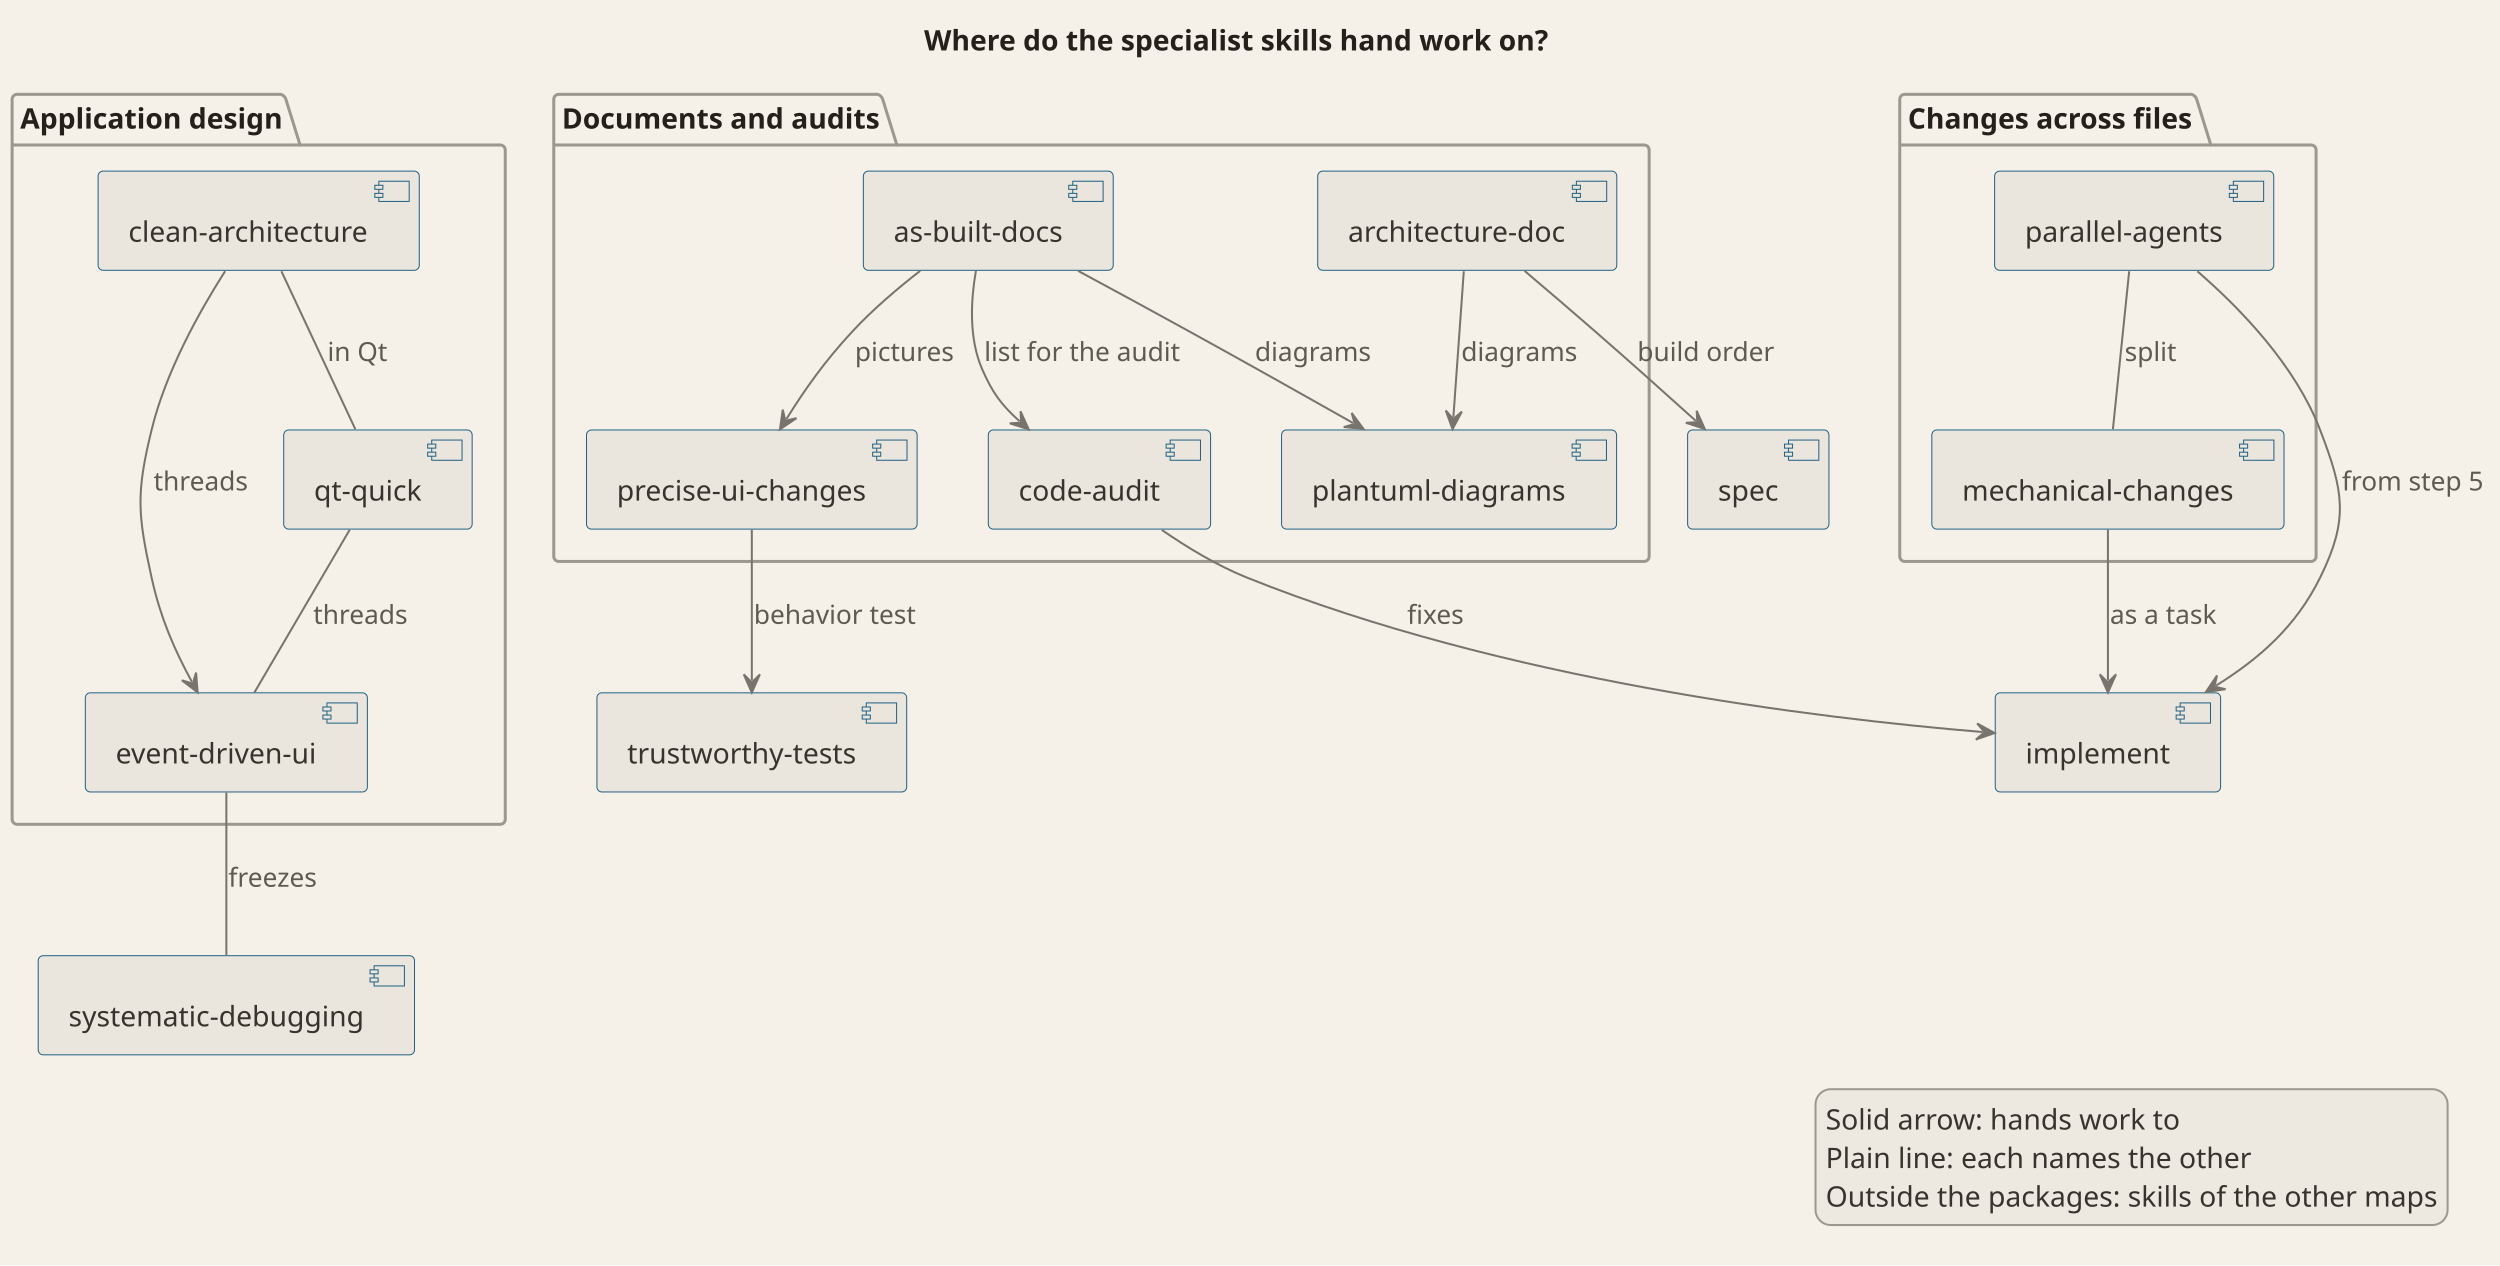
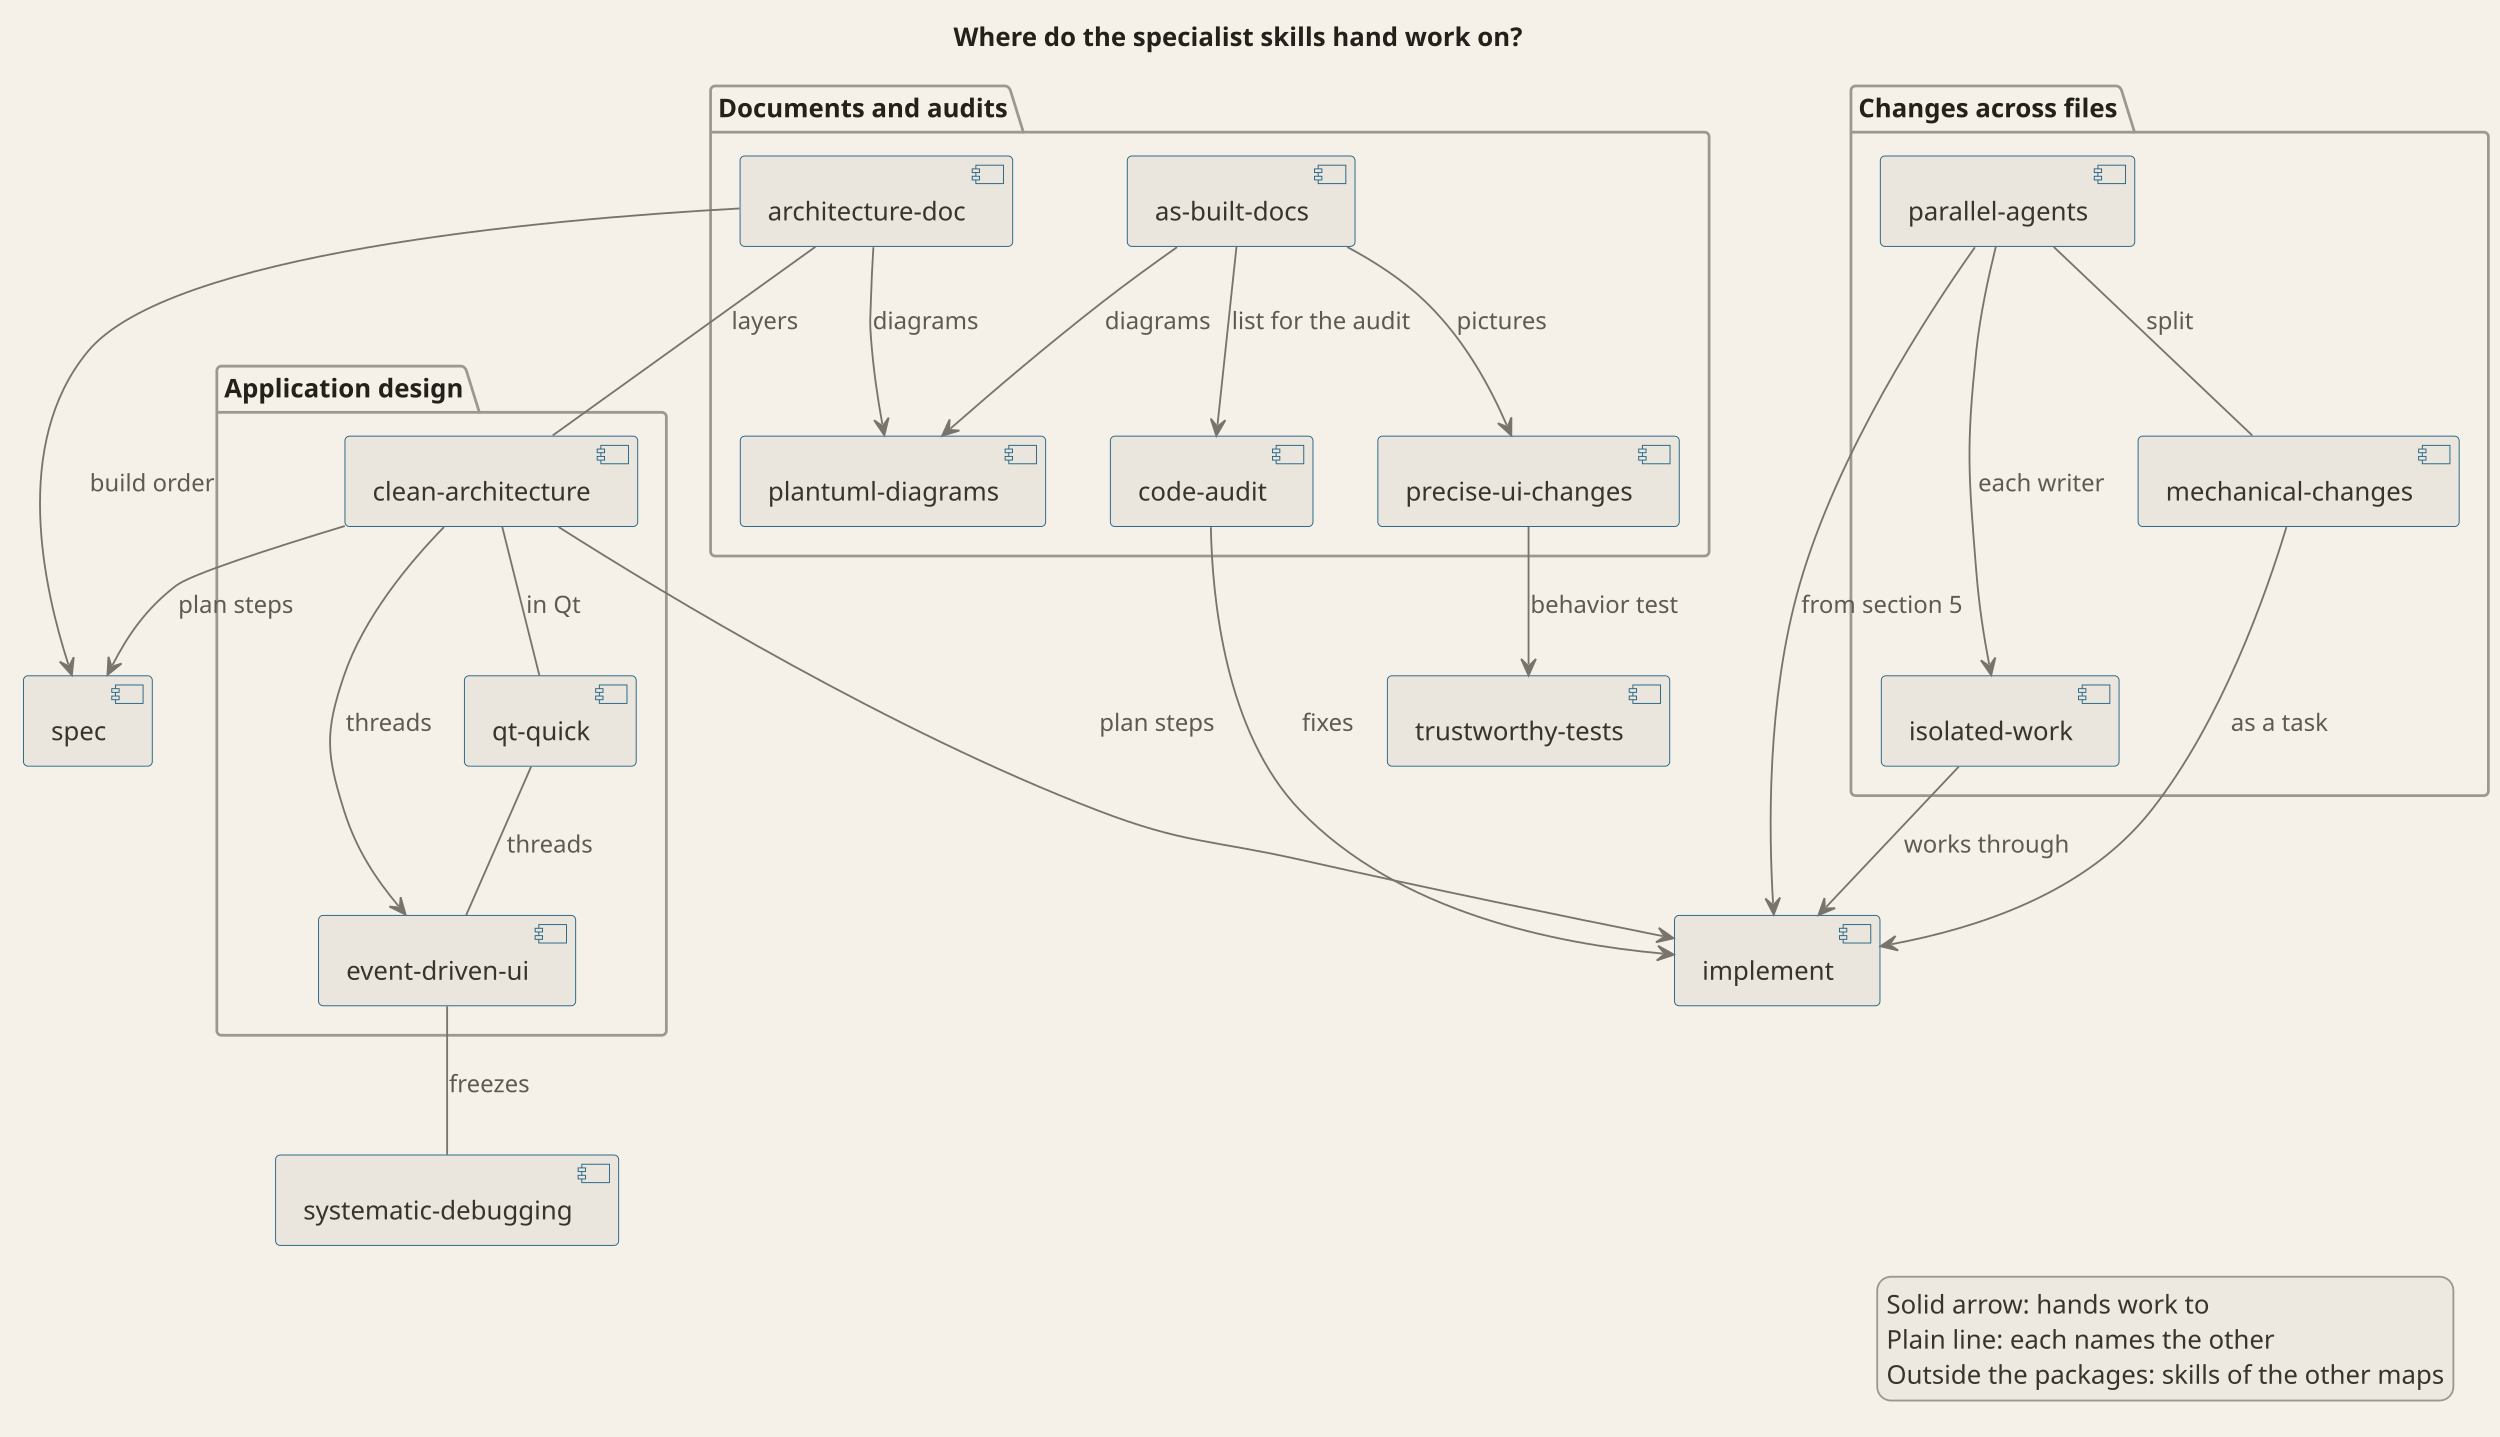
- <svg xmlns="http://www.w3.org/2000/svg" contentStyleType="text/css" data-diagram-type="DESCRIPTION" height="626px" preserveAspectRatio="none" style="width:1237px;height:626px;background:#F5F1E8;" version="1.1" viewBox="0 0 1237 626" width="1237px" zoomAndPan="magnify">
+ <svg xmlns="http://www.w3.org/2000/svg" contentStyleType="text/css" data-diagram-type="DESCRIPTION" height="780px" preserveAspectRatio="none" style="width:1357px;height:780px;background:#F5F1E8;" version="1.1" viewBox="0 0 1357 780" width="1357px" zoomAndPan="magnify">
  <defs />
  <g>
-     <rect fill="#F5F1E8" height="626" style="stroke:none;stroke-width:1;" width="1237" x="0" y="0" />
-     <text fill="#24211B" font-family="sans-serif" font-size="14" font-weight="bold" lengthAdjust="spacing" textLength="308.615" x="457.23" y="24.966">Where do the specialist skills hand work on?</text>
+     <rect fill="#F5F1E8" height="780" style="stroke:none;stroke-width:1;" width="1357" x="0" y="0" />
+     <text fill="#24211B" font-family="sans-serif" font-size="14" font-weight="bold" lengthAdjust="spacing" textLength="308.615" x="517.543" y="24.966">Where do the specialist skills hand work on?</text>
    <g class="cluster" data-entity="Application design" data-source-line="4" data-uid="ent0002" id="cluster_Application design">
-       <path d="M8.5,46.67 L138.971,46.67 A3.75,3.75 0 0 1 141.471,49.17 L148.471,71.738 L247.5,71.738 A2.5,2.5 0 0 1 250,74.238 L250,405.37 A2.5,2.5 0 0 1 247.5,407.87 L8.5,407.87 A2.5,2.5 0 0 1 6,405.37 L6,49.17 A2.5,2.5 0 0 1 8.5,46.67" fill="#F5F1E8" style="stroke:#9C9890;stroke-width:1.5;" />
-       <line style="stroke:#9C9890;stroke-width:1.5;" x1="6" x2="148.471" y1="71.738" y2="71.738" />
-       <text fill="#24211B" font-family="sans-serif" font-size="14" font-weight="bold" lengthAdjust="spacing" textLength="129.471" x="10" y="63.636">Application design</text>
+       <path d="M120.2,198.74 L250.672,198.74 A3.75,3.75 0 0 1 253.172,201.24 L260.171,223.808 L359.2,223.808 A2.5,2.5 0 0 1 361.7,226.308 L361.7,559.44 A2.5,2.5 0 0 1 359.2,561.94 L120.2,561.94 A2.5,2.5 0 0 1 117.7,559.44 L117.7,201.24 A2.5,2.5 0 0 1 120.2,198.74" fill="#F5F1E8" style="stroke:#9C9890;stroke-width:1.5;" />
+       <line style="stroke:#9C9890;stroke-width:1.5;" x1="117.7" x2="260.171" y1="223.808" y2="223.808" />
+       <text fill="#24211B" font-family="sans-serif" font-size="14" font-weight="bold" lengthAdjust="spacing" textLength="129.471" x="121.7" y="215.706">Application design</text>
    </g>
    <g class="cluster" data-entity="Documents and audits" data-source-line="10" data-uid="ent0006" id="cluster_Documents and audits">
-       <path d="M276.5,46.67 L434.271,46.67 A3.75,3.75 0 0 1 436.771,49.17 L443.771,71.738 L813.5,71.738 A2.5,2.5 0 0 1 816,74.238 L816,275.3 A2.5,2.5 0 0 1 813.5,277.8 L276.5,277.8 A2.5,2.5 0 0 1 274,275.3 L274,49.17 A2.5,2.5 0 0 1 276.5,46.67" fill="#F5F1E8" style="stroke:#9C9890;stroke-width:1.5;" />
-       <line style="stroke:#9C9890;stroke-width:1.5;" x1="274" x2="443.771" y1="71.738" y2="71.738" />
-       <text fill="#24211B" font-family="sans-serif" font-size="14" font-weight="bold" lengthAdjust="spacing" textLength="156.771" x="278" y="63.636">Documents and audits</text>
+       <path d="M388.2,46.67 L545.971,46.67 A3.75,3.75 0 0 1 548.471,49.17 L555.471,71.738 L925.2,71.738 A2.5,2.5 0 0 1 927.7,74.238 L927.7,299.31 A2.5,2.5 0 0 1 925.2,301.81 L388.2,301.81 A2.5,2.5 0 0 1 385.7,299.31 L385.7,49.17 A2.5,2.5 0 0 1 388.2,46.67" fill="#F5F1E8" style="stroke:#9C9890;stroke-width:1.5;" />
+       <line style="stroke:#9C9890;stroke-width:1.5;" x1="385.7" x2="555.471" y1="71.738" y2="71.738" />
+       <text fill="#24211B" font-family="sans-serif" font-size="14" font-weight="bold" lengthAdjust="spacing" textLength="156.771" x="389.7" y="63.636">Documents and audits</text>
    </g>
    <g class="cluster" data-entity="Changes across files" data-source-line="18" data-uid="ent0012" id="cluster_Changes across files">
-       <path d="M942.5,46.67 L1084.423,46.67 A3.75,3.75 0 0 1 1086.923,49.17 L1093.923,71.738 L1143.5,71.738 A2.5,2.5 0 0 1 1146,74.238 L1146,275.3 A2.5,2.5 0 0 1 1143.5,277.8 L942.5,277.8 A2.5,2.5 0 0 1 940,275.3 L940,49.17 A2.5,2.5 0 0 1 942.5,46.67" fill="#F5F1E8" style="stroke:#9C9890;stroke-width:1.5;" />
-       <line style="stroke:#9C9890;stroke-width:1.5;" x1="940" x2="1093.923" y1="71.738" y2="71.738" />
-       <text fill="#24211B" font-family="sans-serif" font-size="14" font-weight="bold" lengthAdjust="spacing" textLength="140.923" x="944" y="63.636">Changes across files</text>
+       <path d="M1007.2,46.67 L1149.123,46.67 A3.75,3.75 0 0 1 1151.623,49.17 L1158.623,71.738 L1348.2,71.738 A2.5,2.5 0 0 1 1350.7,74.238 L1350.7,429.37 A2.5,2.5 0 0 1 1348.2,431.87 L1007.2,431.87 A2.5,2.5 0 0 1 1004.7,429.37 L1004.7,49.17 A2.5,2.5 0 0 1 1007.2,46.67" fill="#F5F1E8" style="stroke:#9C9890;stroke-width:1.5;" />
+       <line style="stroke:#9C9890;stroke-width:1.5;" x1="1004.7" x2="1158.623" y1="71.738" y2="71.738" />
+       <text fill="#24211B" font-family="sans-serif" font-size="14" font-weight="bold" lengthAdjust="spacing" textLength="140.923" x="1008.7" y="63.636">Changes across files</text>
    </g>
    <g class="entity" data-entity="clean" data-source-line="5" data-uid="ent0003" id="entity_clean">
-       <rect fill="#EAE6DD" height="49.068" rx="2.5" ry="2.5" style="stroke:#216183;stroke-width:0.5;" width="158.916" x="48.54" y="84.67" />
-       <rect fill="#EAE6DD" height="10" style="stroke:#216183;stroke-width:0.5;" width="15" x="187.456" y="89.67" />
-       <rect fill="#EAE6DD" height="2" style="stroke:#216183;stroke-width:0.5;" width="4" x="185.456" y="91.67" />
-       <rect fill="#EAE6DD" height="2" style="stroke:#216183;stroke-width:0.5;" width="4" x="185.456" y="95.67" />
-       <text fill="#37342D" font-family="sans-serif" font-size="14" lengthAdjust="spacing" textLength="118.915" x="63.54" y="119.636">clean-architecture</text>
+       <rect fill="#EAE6DD" height="49.068" rx="2.5" ry="2.5" style="stroke:#216183;stroke-width:0.5;" width="158.916" x="187.24" y="236.74" />
+       <rect fill="#EAE6DD" height="10" style="stroke:#216183;stroke-width:0.5;" width="15" x="326.156" y="241.74" />
+       <rect fill="#EAE6DD" height="2" style="stroke:#216183;stroke-width:0.5;" width="4" x="324.156" y="243.74" />
+       <rect fill="#EAE6DD" height="2" style="stroke:#216183;stroke-width:0.5;" width="4" x="324.156" y="247.74" />
+       <text fill="#37342D" font-family="sans-serif" font-size="14" lengthAdjust="spacing" textLength="118.915" x="202.24" y="271.706">clean-architecture</text>
    </g>
    <g class="entity" data-entity="qt" data-source-line="6" data-uid="ent0004" id="entity_qt">
-       <rect fill="#EAE6DD" height="49.068" rx="2.5" ry="2.5" style="stroke:#216183;stroke-width:0.5;" width="93.242" x="140.38" y="212.74" />
-       <rect fill="#EAE6DD" height="10" style="stroke:#216183;stroke-width:0.5;" width="15" x="213.622" y="217.74" />
-       <rect fill="#EAE6DD" height="2" style="stroke:#216183;stroke-width:0.5;" width="4" x="211.622" y="219.74" />
-       <rect fill="#EAE6DD" height="2" style="stroke:#216183;stroke-width:0.5;" width="4" x="211.622" y="223.74" />
-       <text fill="#37342D" font-family="sans-serif" font-size="14" lengthAdjust="spacing" textLength="53.242" x="155.38" y="247.706">qt-quick</text>
+       <rect fill="#EAE6DD" height="49.068" rx="2.5" ry="2.5" style="stroke:#216183;stroke-width:0.5;" width="93.242" x="252.08" y="366.81" />
+       <rect fill="#EAE6DD" height="10" style="stroke:#216183;stroke-width:0.5;" width="15" x="325.322" y="371.81" />
+       <rect fill="#EAE6DD" height="2" style="stroke:#216183;stroke-width:0.5;" width="4" x="323.322" y="373.81" />
+       <rect fill="#EAE6DD" height="2" style="stroke:#216183;stroke-width:0.5;" width="4" x="323.322" y="377.81" />
+       <text fill="#37342D" font-family="sans-serif" font-size="14" lengthAdjust="spacing" textLength="53.242" x="267.08" y="401.776">qt-quick</text>
    </g>
    <g class="entity" data-entity="events" data-source-line="7" data-uid="ent0005" id="entity_events">
-       <rect fill="#EAE6DD" height="49.068" rx="2.5" ry="2.5" style="stroke:#216183;stroke-width:0.5;" width="139.554" x="42.22" y="342.8" />
-       <rect fill="#EAE6DD" height="10" style="stroke:#216183;stroke-width:0.5;" width="15" x="161.774" y="347.8" />
-       <rect fill="#EAE6DD" height="2" style="stroke:#216183;stroke-width:0.5;" width="4" x="159.774" y="349.8" />
-       <rect fill="#EAE6DD" height="2" style="stroke:#216183;stroke-width:0.5;" width="4" x="159.774" y="353.8" />
-       <text fill="#37342D" font-family="sans-serif" font-size="14" lengthAdjust="spacing" textLength="99.554" x="57.22" y="377.766">event-driven-ui</text>
+       <rect fill="#EAE6DD" height="49.068" rx="2.5" ry="2.5" style="stroke:#216183;stroke-width:0.5;" width="139.554" x="172.92" y="496.87" />
+       <rect fill="#EAE6DD" height="10" style="stroke:#216183;stroke-width:0.5;" width="15" x="292.474" y="501.87" />
+       <rect fill="#EAE6DD" height="2" style="stroke:#216183;stroke-width:0.5;" width="4" x="290.474" y="503.87" />
+       <rect fill="#EAE6DD" height="2" style="stroke:#216183;stroke-width:0.5;" width="4" x="290.474" y="507.87" />
+       <text fill="#37342D" font-family="sans-serif" font-size="14" lengthAdjust="spacing" textLength="99.554" x="187.92" y="531.836">event-driven-ui</text>
    </g>
    <g class="entity" data-entity="archdoc" data-source-line="11" data-uid="ent0007" id="entity_archdoc">
-       <rect fill="#EAE6DD" height="49.068" rx="2.5" ry="2.5" style="stroke:#216183;stroke-width:0.5;" width="147.982" x="652.01" y="84.67" />
-       <rect fill="#EAE6DD" height="10" style="stroke:#216183;stroke-width:0.5;" width="15" x="779.992" y="89.67" />
-       <rect fill="#EAE6DD" height="2" style="stroke:#216183;stroke-width:0.5;" width="4" x="777.992" y="91.67" />
-       <rect fill="#EAE6DD" height="2" style="stroke:#216183;stroke-width:0.5;" width="4" x="777.992" y="95.67" />
-       <text fill="#37342D" font-family="sans-serif" font-size="14" lengthAdjust="spacing" textLength="107.982" x="667.01" y="119.636">architecture-doc</text>
+       <rect fill="#EAE6DD" height="49.068" rx="2.5" ry="2.5" style="stroke:#216183;stroke-width:0.5;" width="147.982" x="401.71" y="84.67" />
+       <rect fill="#EAE6DD" height="10" style="stroke:#216183;stroke-width:0.5;" width="15" x="529.692" y="89.67" />
+       <rect fill="#EAE6DD" height="2" style="stroke:#216183;stroke-width:0.5;" width="4" x="527.692" y="91.67" />
+       <rect fill="#EAE6DD" height="2" style="stroke:#216183;stroke-width:0.5;" width="4" x="527.692" y="95.67" />
+       <text fill="#37342D" font-family="sans-serif" font-size="14" lengthAdjust="spacing" textLength="107.982" x="416.71" y="119.636">architecture-doc</text>
    </g>
    <g class="entity" data-entity="asbuilt" data-source-line="12" data-uid="ent0008" id="entity_asbuilt">
-       <rect fill="#EAE6DD" height="49.068" rx="2.5" ry="2.5" style="stroke:#216183;stroke-width:0.5;" width="123.622" x="427.19" y="84.67" />
-       <rect fill="#EAE6DD" height="10" style="stroke:#216183;stroke-width:0.5;" width="15" x="530.812" y="89.67" />
-       <rect fill="#EAE6DD" height="2" style="stroke:#216183;stroke-width:0.5;" width="4" x="528.812" y="91.67" />
-       <rect fill="#EAE6DD" height="2" style="stroke:#216183;stroke-width:0.5;" width="4" x="528.812" y="95.67" />
-       <text fill="#37342D" font-family="sans-serif" font-size="14" lengthAdjust="spacing" textLength="83.622" x="442.19" y="119.636">as-built-docs</text>
+       <rect fill="#EAE6DD" height="49.068" rx="2.5" ry="2.5" style="stroke:#216183;stroke-width:0.5;" width="123.622" x="611.89" y="84.67" />
+       <rect fill="#EAE6DD" height="10" style="stroke:#216183;stroke-width:0.5;" width="15" x="715.512" y="89.67" />
+       <rect fill="#EAE6DD" height="2" style="stroke:#216183;stroke-width:0.5;" width="4" x="713.512" y="91.67" />
+       <rect fill="#EAE6DD" height="2" style="stroke:#216183;stroke-width:0.5;" width="4" x="713.512" y="95.67" />
+       <text fill="#37342D" font-family="sans-serif" font-size="14" lengthAdjust="spacing" textLength="83.622" x="626.89" y="119.636">as-built-docs</text>
    </g>
    <g class="entity" data-entity="puml" data-source-line="13" data-uid="ent0009" id="entity_puml">
-       <rect fill="#EAE6DD" height="49.068" rx="2.5" ry="2.5" style="stroke:#216183;stroke-width:0.5;" width="165.762" x="634.12" y="212.74" />
-       <rect fill="#EAE6DD" height="10" style="stroke:#216183;stroke-width:0.5;" width="15" x="779.881" y="217.74" />
-       <rect fill="#EAE6DD" height="2" style="stroke:#216183;stroke-width:0.5;" width="4" x="777.881" y="219.74" />
-       <rect fill="#EAE6DD" height="2" style="stroke:#216183;stroke-width:0.5;" width="4" x="777.881" y="223.74" />
-       <text fill="#37342D" font-family="sans-serif" font-size="14" lengthAdjust="spacing" textLength="125.761" x="649.12" y="247.706">plantuml-diagrams</text>
+       <rect fill="#EAE6DD" height="49.068" rx="2.5" ry="2.5" style="stroke:#216183;stroke-width:0.5;" width="165.762" x="401.82" y="236.74" />
+       <rect fill="#EAE6DD" height="10" style="stroke:#216183;stroke-width:0.5;" width="15" x="547.582" y="241.74" />
+       <rect fill="#EAE6DD" height="2" style="stroke:#216183;stroke-width:0.5;" width="4" x="545.582" y="243.74" />
+       <rect fill="#EAE6DD" height="2" style="stroke:#216183;stroke-width:0.5;" width="4" x="545.582" y="247.74" />
+       <text fill="#37342D" font-family="sans-serif" font-size="14" lengthAdjust="spacing" textLength="125.761" x="416.82" y="271.706">plantuml-diagrams</text>
    </g>
    <g class="entity" data-entity="preciseui" data-source-line="14" data-uid="ent0010" id="entity_preciseui">
-       <rect fill="#EAE6DD" height="49.068" rx="2.5" ry="2.5" style="stroke:#216183;stroke-width:0.5;" width="163.591" x="290.2" y="212.74" />
-       <rect fill="#EAE6DD" height="10" style="stroke:#216183;stroke-width:0.5;" width="15" x="433.791" y="217.74" />
-       <rect fill="#EAE6DD" height="2" style="stroke:#216183;stroke-width:0.5;" width="4" x="431.791" y="219.74" />
-       <rect fill="#EAE6DD" height="2" style="stroke:#216183;stroke-width:0.5;" width="4" x="431.791" y="223.74" />
-       <text fill="#37342D" font-family="sans-serif" font-size="14" lengthAdjust="spacing" textLength="123.591" x="305.2" y="247.706">precise-ui-changes</text>
+       <rect fill="#EAE6DD" height="49.068" rx="2.5" ry="2.5" style="stroke:#216183;stroke-width:0.5;" width="163.591" x="747.9" y="236.74" />
+       <rect fill="#EAE6DD" height="10" style="stroke:#216183;stroke-width:0.5;" width="15" x="891.491" y="241.74" />
+       <rect fill="#EAE6DD" height="2" style="stroke:#216183;stroke-width:0.5;" width="4" x="889.491" y="243.74" />
+       <rect fill="#EAE6DD" height="2" style="stroke:#216183;stroke-width:0.5;" width="4" x="889.491" y="247.74" />
+       <text fill="#37342D" font-family="sans-serif" font-size="14" lengthAdjust="spacing" textLength="123.591" x="762.9" y="271.706">precise-ui-changes</text>
    </g>
    <g class="entity" data-entity="audit" data-source-line="15" data-uid="ent0011" id="entity_audit">
-       <rect fill="#EAE6DD" height="49.068" rx="2.5" ry="2.5" style="stroke:#216183;stroke-width:0.5;" width="109.986" x="489.01" y="212.74" />
-       <rect fill="#EAE6DD" height="10" style="stroke:#216183;stroke-width:0.5;" width="15" x="578.996" y="217.74" />
-       <rect fill="#EAE6DD" height="2" style="stroke:#216183;stroke-width:0.5;" width="4" x="576.996" y="219.74" />
-       <rect fill="#EAE6DD" height="2" style="stroke:#216183;stroke-width:0.5;" width="4" x="576.996" y="223.74" />
-       <text fill="#37342D" font-family="sans-serif" font-size="14" lengthAdjust="spacing" textLength="69.986" x="504.01" y="247.706">code-audit</text>
+       <rect fill="#EAE6DD" height="49.068" rx="2.5" ry="2.5" style="stroke:#216183;stroke-width:0.5;" width="109.986" x="602.7" y="236.74" />
+       <rect fill="#EAE6DD" height="10" style="stroke:#216183;stroke-width:0.5;" width="15" x="692.686" y="241.74" />
+       <rect fill="#EAE6DD" height="2" style="stroke:#216183;stroke-width:0.5;" width="4" x="690.686" y="243.74" />
+       <rect fill="#EAE6DD" height="2" style="stroke:#216183;stroke-width:0.5;" width="4" x="690.686" y="247.74" />
+       <text fill="#37342D" font-family="sans-serif" font-size="14" lengthAdjust="spacing" textLength="69.986" x="617.7" y="271.706">code-audit</text>
    </g>
    <g class="entity" data-entity="mech" data-source-line="19" data-uid="ent0013" id="entity_mech">
-       <rect fill="#EAE6DD" height="49.068" rx="2.5" ry="2.5" style="stroke:#216183;stroke-width:0.5;" width="174.26" x="955.87" y="212.74" />
-       <rect fill="#EAE6DD" height="10" style="stroke:#216183;stroke-width:0.5;" width="15" x="1110.13" y="217.74" />
-       <rect fill="#EAE6DD" height="2" style="stroke:#216183;stroke-width:0.5;" width="4" x="1108.13" y="219.74" />
-       <rect fill="#EAE6DD" height="2" style="stroke:#216183;stroke-width:0.5;" width="4" x="1108.13" y="223.74" />
-       <text fill="#37342D" font-family="sans-serif" font-size="14" lengthAdjust="spacing" textLength="134.26" x="970.87" y="247.706">mechanical-changes</text>
+       <rect fill="#EAE6DD" height="49.068" rx="2.5" ry="2.5" style="stroke:#216183;stroke-width:0.5;" width="174.26" x="1160.57" y="236.74" />
+       <rect fill="#EAE6DD" height="10" style="stroke:#216183;stroke-width:0.5;" width="15" x="1314.83" y="241.74" />
+       <rect fill="#EAE6DD" height="2" style="stroke:#216183;stroke-width:0.5;" width="4" x="1312.83" y="243.74" />
+       <rect fill="#EAE6DD" height="2" style="stroke:#216183;stroke-width:0.5;" width="4" x="1312.83" y="247.74" />
+       <text fill="#37342D" font-family="sans-serif" font-size="14" lengthAdjust="spacing" textLength="134.26" x="1175.57" y="271.706">mechanical-changes</text>
    </g>
    <g class="entity" data-entity="parallel" data-source-line="20" data-uid="ent0014" id="entity_parallel">
-       <rect fill="#EAE6DD" height="49.068" rx="2.5" ry="2.5" style="stroke:#216183;stroke-width:0.5;" width="138.112" x="986.94" y="84.67" />
-       <rect fill="#EAE6DD" height="10" style="stroke:#216183;stroke-width:0.5;" width="15" x="1105.052" y="89.67" />
-       <rect fill="#EAE6DD" height="2" style="stroke:#216183;stroke-width:0.5;" width="4" x="1103.052" y="91.67" />
-       <rect fill="#EAE6DD" height="2" style="stroke:#216183;stroke-width:0.5;" width="4" x="1103.052" y="95.67" />
-       <text fill="#37342D" font-family="sans-serif" font-size="14" lengthAdjust="spacing" textLength="98.112" x="1001.94" y="119.636">parallel-agents</text>
-     </g>
-     <g class="entity" data-entity="debug" data-source-line="23" data-uid="ent0015" id="entity_debug">
-       <rect fill="#EAE6DD" height="49.068" rx="2.5" ry="2.5" style="stroke:#216183;stroke-width:0.5;" width="186.201" x="18.9" y="472.87" />
-       <rect fill="#EAE6DD" height="10" style="stroke:#216183;stroke-width:0.5;" width="15" x="185.101" y="477.87" />
-       <rect fill="#EAE6DD" height="2" style="stroke:#216183;stroke-width:0.5;" width="4" x="183.101" y="479.87" />
-       <rect fill="#EAE6DD" height="2" style="stroke:#216183;stroke-width:0.5;" width="4" x="183.101" y="483.87" />
-       <text fill="#37342D" font-family="sans-serif" font-size="14" lengthAdjust="spacing" textLength="146.201" x="33.9" y="507.836">systematic-debugging</text>
-     </g>
-     <g class="entity" data-entity="spec" data-source-line="24" data-uid="ent0016" id="entity_spec">
-       <rect fill="#EAE6DD" height="49.068" rx="2.5" ry="2.5" style="stroke:#216183;stroke-width:0.5;" width="69.932" x="835.03" y="212.74" />
-       <rect fill="#EAE6DD" height="10" style="stroke:#216183;stroke-width:0.5;" width="15" x="884.962" y="217.74" />
-       <rect fill="#EAE6DD" height="2" style="stroke:#216183;stroke-width:0.5;" width="4" x="882.962" y="219.74" />
-       <rect fill="#EAE6DD" height="2" style="stroke:#216183;stroke-width:0.5;" width="4" x="882.962" y="223.74" />
-       <text fill="#37342D" font-family="sans-serif" font-size="14" lengthAdjust="spacing" textLength="29.932" x="850.03" y="247.706">spec</text>
-     </g>
-     <g class="entity" data-entity="tests" data-source-line="25" data-uid="ent0017" id="entity_tests">
-       <rect fill="#EAE6DD" height="49.068" rx="2.5" ry="2.5" style="stroke:#216183;stroke-width:0.5;" width="153.274" x="295.36" y="342.8" />
-       <rect fill="#EAE6DD" height="10" style="stroke:#216183;stroke-width:0.5;" width="15" x="428.634" y="347.8" />
-       <rect fill="#EAE6DD" height="2" style="stroke:#216183;stroke-width:0.5;" width="4" x="426.634" y="349.8" />
-       <rect fill="#EAE6DD" height="2" style="stroke:#216183;stroke-width:0.5;" width="4" x="426.634" y="353.8" />
-       <text fill="#37342D" font-family="sans-serif" font-size="14" lengthAdjust="spacing" textLength="113.274" x="310.36" y="377.766">trustworthy-tests</text>
-     </g>
-     <g class="entity" data-entity="implement" data-source-line="26" data-uid="ent0018" id="entity_implement">
-       <rect fill="#EAE6DD" height="49.068" rx="2.5" ry="2.5" style="stroke:#216183;stroke-width:0.5;" width="111.512" x="987.24" y="342.8" />
-       <rect fill="#EAE6DD" height="10" style="stroke:#216183;stroke-width:0.5;" width="15" x="1078.752" y="347.8" />
-       <rect fill="#EAE6DD" height="2" style="stroke:#216183;stroke-width:0.5;" width="4" x="1076.752" y="349.8" />
-       <rect fill="#EAE6DD" height="2" style="stroke:#216183;stroke-width:0.5;" width="4" x="1076.752" y="353.8" />
-       <text fill="#37342D" font-family="sans-serif" font-size="14" lengthAdjust="spacing" textLength="71.512" x="1002.24" y="377.766">implement</text>
-     </g>
-     <g class="link" data-entity-1="archdoc" data-entity-2="puml" data-source-line="28" data-uid="lnk19" id="link_archdoc_puml">
-       <path d="M724.29,134.21 C722.68,156.64 720.737,183.965 719.138,206.365" fill="none" id="archdoc-to-puml" style="stroke:#78746D;stroke-width:1;" />
-       <polygon fill="#78746D" points="718.71,212.35,723.341,203.658,719.066,207.363,715.361,203.088,718.71,212.35" style="stroke:#78746D;stroke-width:1;" />
-       <text fill="#5E5A52" font-family="sans-serif" font-size="13" lengthAdjust="spacing" textLength="57.681" x="723.04" y="178.637">diagrams</text>
-     </g>
-     <g class="link" data-entity-1="asbuilt" data-entity-2="puml" data-source-line="29" data-uid="lnk20" id="link_asbuilt_puml">
-       <path d="M533.44,134.03 C550.53,143.25 570.21,153.92 588,163.74 C617.02,179.74 644.328,195.075 669.458,209.295" fill="none" id="asbuilt-to-puml" style="stroke:#78746D;stroke-width:1;" />
-       <polygon fill="#78746D" points="674.68,212.25,668.817,204.336,670.328,209.787,664.877,211.299,674.68,212.25" style="stroke:#78746D;stroke-width:1;" />
-       <text fill="#5E5A52" font-family="sans-serif" font-size="13" lengthAdjust="spacing" textLength="57.681" x="620.95" y="178.637">diagrams</text>
-     </g>
-     <g class="link" data-entity-1="asbuilt" data-entity-2="preciseui" data-source-line="30" data-uid="lnk21" id="link_asbuilt_preciseui">
-       <path d="M455.31,134.01 C444.1,142.71 431.95,153.06 422,163.74 C408.13,178.62 398.358,192.531 389.108,207.341" fill="none" id="asbuilt-to-preciseui" style="stroke:#78746D;stroke-width:1;" />
-       <polygon fill="#78746D" points="385.93,212.43,394.09,206.915,388.579,208.189,387.305,202.678,385.93,212.43" style="stroke:#78746D;stroke-width:1;" />
-       <text fill="#5E5A52" font-family="sans-serif" font-size="13" lengthAdjust="spacing" textLength="49.244" x="423" y="178.637">pictures</text>
-     </g>
-     <g class="link" data-entity-1="asbuilt" data-entity-2="audit" data-source-line="31" data-uid="lnk22" id="link_asbuilt_audit">
-       <path d="M482.87,134.04 C480.33,148.69 479.33,167.5 486,182.74 C491,194.16 495.302,200.237 504.532,208.467" fill="none" id="asbuilt-to-audit" style="stroke:#78746D;stroke-width:1;" />
-       <polygon fill="#78746D" points="509.01,212.46,504.955,203.485,505.278,209.132,499.63,209.456,509.01,212.46" style="stroke:#78746D;stroke-width:1;" />
-       <text fill="#5E5A52" font-family="sans-serif" font-size="13" lengthAdjust="spacing" textLength="96.902" x="487" y="178.637">list for the audit</text>
-     </g>
-     <g class="link" data-entity-1="archdoc" data-entity-2="spec" data-source-line="32" data-uid="lnk23" id="link_archdoc_spec">
-       <path d="M754.36,134.03 C765.24,143.25 777.75,153.92 789,163.74 C807.35,179.74 823.315,194.021 839.065,208.231" fill="none" id="archdoc-to-spec" style="stroke:#78746D;stroke-width:1;" />
-       <polygon fill="#78746D" points="843.52,212.25,839.517,203.251,839.808,208.9,834.158,209.191,843.52,212.25" style="stroke:#78746D;stroke-width:1;" />
-       <text fill="#5E5A52" font-family="sans-serif" font-size="13" lengthAdjust="spacing" textLength="68.042" x="810.15" y="178.637">build order</text>
-     </g>
-     <g class="link" data-entity-1="audit" data-entity-2="implement" data-source-line="33" data-uid="lnk24" id="link_audit_implement">
-       <path d="M574.85,262.2 C587.34,270.82 602.26,279.88 617,285.8 C743.24,336.52 897.601,355.273 980.961,362.203" fill="none" id="audit-to-implement" style="stroke:#78746D;stroke-width:1;" />
-       <polygon fill="#78746D" points="986.94,362.7,978.302,357.968,981.957,362.286,977.639,365.94,986.94,362.7" style="stroke:#78746D;stroke-width:1;" />
-       <text fill="#5E5A52" font-family="sans-serif" font-size="13" lengthAdjust="spacing" textLength="28.262" x="696.25" y="308.697">fixes</text>
-     </g>
-     <g class="link" data-entity-1="preciseui" data-entity-2="tests" data-source-line="34" data-uid="lnk25" id="link_preciseui_tests">
-       <path d="M372,262.06 C372,285.06 372,313.72 372,336.68" fill="none" id="preciseui-to-tests" style="stroke:#78746D;stroke-width:1;" />
-       <polygon fill="#78746D" points="372,342.68,376,333.68,372,337.68,368,333.68,372,342.68" style="stroke:#78746D;stroke-width:1;" />
-       <text fill="#5E5A52" font-family="sans-serif" font-size="13" lengthAdjust="spacing" textLength="80.171" x="373" y="308.697">behavior test</text>
-     </g>
-     <g class="link" data-entity-1="parallel" data-entity-2="mech" data-source-line="36" data-uid="lnk26" id="link_parallel_mech">
-       <path d="M1053.52,134.21 C1051.21,156.64 1047.78,189.95 1045.47,212.35" fill="none" id="parallel-mech" style="stroke:#78746D;stroke-width:1;" />
-       <text fill="#5E5A52" font-family="sans-serif" font-size="13" lengthAdjust="spacing" textLength="25.623" x="1051.28" y="178.637">split</text>
-     </g>
-     <g class="link" data-entity-1="mech" data-entity-2="implement" data-source-line="37" data-uid="lnk27" id="link_mech_implement">
-       <path d="M1043,262.06 C1043,285.06 1043,313.72 1043,336.68" fill="none" id="mech-to-implement" style="stroke:#78746D;stroke-width:1;" />
-       <polygon fill="#78746D" points="1043,342.68,1047,333.68,1043,337.68,1039,333.68,1043,342.68" style="stroke:#78746D;stroke-width:1;" />
-       <text fill="#5E5A52" font-family="sans-serif" font-size="13" lengthAdjust="spacing" textLength="52.728" x="1044" y="308.697">as a task</text>
-     </g>
-     <g class="link" data-entity-1="parallel" data-entity-2="implement" data-source-line="38" data-uid="lnk28" id="link_parallel_implement">
-       <path d="M1087.26,134.22 C1108.88,152.94 1135.86,181.02 1148,212.74 C1159.61,243.06 1162.37,256.68 1148,285.8 C1136.06,310.01 1118.049,325.781 1096.549,339.211" fill="none" id="parallel-to-implement" style="stroke:#78746D;stroke-width:1;" />
-       <polygon fill="#78746D" points="1091.46,342.39,1101.212,341.014,1095.701,339.741,1096.974,334.229,1091.46,342.39" style="stroke:#78746D;stroke-width:1;" />
-       <text fill="#5E5A52" font-family="sans-serif" font-size="13" lengthAdjust="spacing" textLength="70.304" x="1158.77" y="242.667">from step 5</text>
-     </g>
-     <g class="link" data-entity-1="clean" data-entity-2="qt" data-source-line="40" data-uid="lnk29" id="link_clean_qt">
-       <path d="M139.24,134.21 C149.73,156.64 165.32,189.95 175.81,212.35" fill="none" id="clean-qt" style="stroke:#78746D;stroke-width:1;" />
-       <text fill="#5E5A52" font-family="sans-serif" font-size="13" lengthAdjust="spacing" textLength="29.614" x="162.03" y="178.637">in Qt</text>
-     </g>
-     <g class="link" data-entity-1="clean" data-entity-2="events" data-source-line="41" data-uid="lnk30" id="link_clean_events">
-       <path d="M111.4,134.16 C98.63,154.15 82.01,183.92 75,212.74 C67.33,244.29 68.06,254.08 75,285.8 C79.41,305.95 86.473,321.799 94.933,337.349" fill="none" id="clean-to-events" style="stroke:#78746D;stroke-width:1;" />
-       <polygon fill="#78746D" points="97.8,342.62,97.013,332.803,95.41,338.228,89.985,336.626,97.8,342.62" style="stroke:#78746D;stroke-width:1;" />
-       <text fill="#5E5A52" font-family="sans-serif" font-size="13" lengthAdjust="spacing" textLength="46.943" x="76" y="242.667">threads</text>
-     </g>
-     <g class="link" data-entity-1="qt" data-entity-2="events" data-source-line="42" data-uid="lnk31" id="link_qt_events">
-       <path d="M173.07,262.06 C159.6,285.06 139.3,319.72 125.86,342.68" fill="none" id="qt-events" style="stroke:#78746D;stroke-width:1;" />
-       <text fill="#5E5A52" font-family="sans-serif" font-size="13" lengthAdjust="spacing" textLength="46.943" x="154.99" y="308.697">threads</text>
-     </g>
-     <g class="link" data-entity-1="events" data-entity-2="debug" data-source-line="43" data-uid="lnk32" id="link_events_debug">
-       <path d="M112,392.13 C112,415.13 112,449.79 112,472.74" fill="none" id="events-debug" style="stroke:#78746D;stroke-width:1;" />
-       <text fill="#5E5A52" font-family="sans-serif" font-size="13" lengthAdjust="spacing" textLength="44.174" x="113" y="438.767">freezes</text>
-     </g>
-     <rect fill="#EDE9E1" height="67.204" rx="7.5" ry="7.5" style="stroke:#9C9890;stroke-width:1;" width="312.749" x="898.325" y="538.938" />
-     <text fill="#37342D" font-family="sans-serif" font-size="14" lengthAdjust="spacing" textLength="175.923" x="903.325" y="558.904">Solid arrow: hands work to</text>
-     <text fill="#37342D" font-family="sans-serif" font-size="14" lengthAdjust="spacing" textLength="210.699" x="903.325" y="577.972">Plain line: each names the other</text>
-     <text fill="#37342D" font-family="sans-serif" font-size="14" lengthAdjust="spacing" textLength="302.749" x="903.325" y="597.04">Outside the packages: skills of the other maps</text>
+       <rect fill="#EAE6DD" height="49.068" rx="2.5" ry="2.5" style="stroke:#216183;stroke-width:0.5;" width="138.112" x="1020.64" y="84.67" />
+       <rect fill="#EAE6DD" height="10" style="stroke:#216183;stroke-width:0.5;" width="15" x="1138.752" y="89.67" />
+       <rect fill="#EAE6DD" height="2" style="stroke:#216183;stroke-width:0.5;" width="4" x="1136.752" y="91.67" />
+       <rect fill="#EAE6DD" height="2" style="stroke:#216183;stroke-width:0.5;" width="4" x="1136.752" y="95.67" />
+       <text fill="#37342D" font-family="sans-serif" font-size="14" lengthAdjust="spacing" textLength="98.112" x="1035.64" y="119.636">parallel-agents</text>
+     </g>
+     <g class="entity" data-entity="isolated" data-source-line="21" data-uid="ent0015" id="entity_isolated">
+       <rect fill="#EAE6DD" height="49.068" rx="2.5" ry="2.5" style="stroke:#216183;stroke-width:0.5;" width="129.054" x="1021.17" y="366.81" />
+       <rect fill="#EAE6DD" height="10" style="stroke:#216183;stroke-width:0.5;" width="15" x="1130.224" y="371.81" />
+       <rect fill="#EAE6DD" height="2" style="stroke:#216183;stroke-width:0.5;" width="4" x="1128.224" y="373.81" />
+       <rect fill="#EAE6DD" height="2" style="stroke:#216183;stroke-width:0.5;" width="4" x="1128.224" y="377.81" />
+       <text fill="#37342D" font-family="sans-serif" font-size="14" lengthAdjust="spacing" textLength="89.054" x="1036.17" y="401.776">isolated-work</text>
+     </g>
+     <g class="entity" data-entity="debug" data-source-line="24" data-uid="ent0016" id="entity_debug">
+       <rect fill="#EAE6DD" height="49.068" rx="2.5" ry="2.5" style="stroke:#216183;stroke-width:0.5;" width="186.201" x="149.6" y="626.94" />
+       <rect fill="#EAE6DD" height="10" style="stroke:#216183;stroke-width:0.5;" width="15" x="315.801" y="631.94" />
+       <rect fill="#EAE6DD" height="2" style="stroke:#216183;stroke-width:0.5;" width="4" x="313.801" y="633.94" />
+       <rect fill="#EAE6DD" height="2" style="stroke:#216183;stroke-width:0.5;" width="4" x="313.801" y="637.94" />
+       <text fill="#37342D" font-family="sans-serif" font-size="14" lengthAdjust="spacing" textLength="146.201" x="164.6" y="661.906">systematic-debugging</text>
+     </g>
+     <g class="entity" data-entity="spec" data-source-line="25" data-uid="ent0017" id="entity_spec">
+       <rect fill="#EAE6DD" height="49.068" rx="2.5" ry="2.5" style="stroke:#216183;stroke-width:0.5;" width="69.932" x="12.73" y="366.81" />
+       <rect fill="#EAE6DD" height="10" style="stroke:#216183;stroke-width:0.5;" width="15" x="62.662" y="371.81" />
+       <rect fill="#EAE6DD" height="2" style="stroke:#216183;stroke-width:0.5;" width="4" x="60.662" y="373.81" />
+       <rect fill="#EAE6DD" height="2" style="stroke:#216183;stroke-width:0.5;" width="4" x="60.662" y="377.81" />
+       <text fill="#37342D" font-family="sans-serif" font-size="14" lengthAdjust="spacing" textLength="29.932" x="27.73" y="401.776">spec</text>
+     </g>
+     <g class="entity" data-entity="tests" data-source-line="26" data-uid="ent0018" id="entity_tests">
+       <rect fill="#EAE6DD" height="49.068" rx="2.5" ry="2.5" style="stroke:#216183;stroke-width:0.5;" width="153.274" x="753.06" y="366.81" />
+       <rect fill="#EAE6DD" height="10" style="stroke:#216183;stroke-width:0.5;" width="15" x="886.334" y="371.81" />
+       <rect fill="#EAE6DD" height="2" style="stroke:#216183;stroke-width:0.5;" width="4" x="884.334" y="373.81" />
+       <rect fill="#EAE6DD" height="2" style="stroke:#216183;stroke-width:0.5;" width="4" x="884.334" y="377.81" />
+       <text fill="#37342D" font-family="sans-serif" font-size="14" lengthAdjust="spacing" textLength="113.274" x="768.06" y="401.776">trustworthy-tests</text>
+     </g>
+     <g class="entity" data-entity="implement" data-source-line="27" data-uid="ent0019" id="entity_implement">
+       <rect fill="#EAE6DD" height="49.068" rx="2.5" ry="2.5" style="stroke:#216183;stroke-width:0.5;" width="111.512" x="908.94" y="496.87" />
+       <rect fill="#EAE6DD" height="10" style="stroke:#216183;stroke-width:0.5;" width="15" x="1000.452" y="501.87" />
+       <rect fill="#EAE6DD" height="2" style="stroke:#216183;stroke-width:0.5;" width="4" x="998.452" y="503.87" />
+       <rect fill="#EAE6DD" height="2" style="stroke:#216183;stroke-width:0.5;" width="4" x="998.452" y="507.87" />
+       <text fill="#37342D" font-family="sans-serif" font-size="14" lengthAdjust="spacing" textLength="71.512" x="923.94" y="531.836">implement</text>
+     </g>
+     <g class="link" data-entity-1="archdoc" data-entity-2="puml" data-source-line="29" data-uid="lnk20" id="link_archdoc_puml">
+       <path d="M474.07,134.18 C473.51,143.41 472.97,154.06 472.7,163.74 C472.46,172.18 472.05,174.32 472.7,182.74 C474.09,200.8 476.21,215.114 478.95,230.374" fill="none" id="archdoc-to-puml" style="stroke:#78746D;stroke-width:1;" />
+       <polygon fill="#78746D" points="480.01,236.28,482.356,226.715,479.126,231.359,474.482,228.129,480.01,236.28" style="stroke:#78746D;stroke-width:1;" />
+       <text fill="#5E5A52" font-family="sans-serif" font-size="13" lengthAdjust="spacing" textLength="57.681" x="473.7" y="178.637">diagrams</text>
+     </g>
+     <g class="link" data-entity-1="asbuilt" data-entity-2="puml" data-source-line="30" data-uid="lnk21" id="link_asbuilt_puml">
+       <path d="M638.91,134.14 C626.1,143.18 611.57,153.72 598.7,163.74 C567.99,187.63 538.644,212.707 515.864,232.657" fill="none" id="asbuilt-to-puml" style="stroke:#78746D;stroke-width:1;" />
+       <polygon fill="#78746D" points="511.35,236.61,520.756,233.69,515.111,233.316,515.485,227.671,511.35,236.61" style="stroke:#78746D;stroke-width:1;" />
+       <text fill="#5E5A52" font-family="sans-serif" font-size="13" lengthAdjust="spacing" textLength="57.681" x="599.7" y="178.637">diagrams</text>
+     </g>
+     <g class="link" data-entity-1="asbuilt" data-entity-2="preciseui" data-source-line="31" data-uid="lnk22" id="link_asbuilt_preciseui">
+       <path d="M731.31,134.1 C746.24,142.07 761.52,151.97 773.7,163.74 C795.15,184.47 808.654,209.703 817.924,230.883" fill="none" id="asbuilt-to-preciseui" style="stroke:#78746D;stroke-width:1;" />
+       <polygon fill="#78746D" points="820.33,236.38,820.386,226.531,818.325,231.799,813.057,229.739,820.33,236.38" style="stroke:#78746D;stroke-width:1;" />
+       <text fill="#5E5A52" font-family="sans-serif" font-size="13" lengthAdjust="spacing" textLength="49.244" x="790.62" y="178.637">pictures</text>
+     </g>
+     <g class="link" data-entity-1="asbuilt" data-entity-2="audit" data-source-line="32" data-uid="lnk23" id="link_asbuilt_audit">
+       <path d="M671.16,133.98 C668.16,162.08 663.846,202.584 660.856,230.634" fill="none" id="asbuilt-to-audit" style="stroke:#78746D;stroke-width:1;" />
+       <polygon fill="#78746D" points="660.22,236.6,665.151,228.075,660.75,231.628,657.197,227.227,660.22,236.6" style="stroke:#78746D;stroke-width:1;" />
+       <text fill="#5E5A52" font-family="sans-serif" font-size="13" lengthAdjust="spacing" textLength="96.902" x="668.6" y="178.637">list for the audit</text>
+     </g>
+     <g class="link" data-entity-1="archdoc" data-entity-2="spec" data-source-line="33" data-uid="lnk24" id="link_archdoc_spec">
+       <path d="M401.46,113.15 C291.05,119.27 91.8,137.56 47.7,190.74 C6,241.02 23.861,319.762 37.151,360.802" fill="none" id="archdoc-to-spec" style="stroke:#78746D;stroke-width:1;" />
+       <polygon fill="#78746D" points="39,366.51,40.033,356.715,37.46,361.753,32.422,359.18,39,366.51" style="stroke:#78746D;stroke-width:1;" />
+       <text fill="#5E5A52" font-family="sans-serif" font-size="13" lengthAdjust="spacing" textLength="68.042" x="48.7" y="266.667">build order</text>
+     </g>
+     <g class="link" data-entity-1="archdoc" data-entity-2="clean" data-source-line="34" data-uid="lnk25" id="link_archdoc_clean">
+       <path d="M442.58,133.98 C403.56,162 339.11,208.28 300,236.36" fill="none" id="archdoc-clean" style="stroke:#78746D;stroke-width:1;" />
+       <text fill="#5E5A52" font-family="sans-serif" font-size="13" lengthAdjust="spacing" textLength="36.205" x="397.06" y="178.637">layers</text>
+     </g>
+     <g class="link" data-entity-1="audit" data-entity-2="implement" data-source-line="35" data-uid="lnk26" id="link_audit_implement">
+       <path d="M657.27,286.16 C657.93,323.92 664.82,397.43 705.7,439.87 C759.11,495.33 843.965,512.252 902.635,517.632" fill="none" id="audit-to-implement" style="stroke:#78746D;stroke-width:1;" />
+       <polygon fill="#78746D" points="908.61,518.18,900.013,513.375,903.631,517.723,899.282,521.341,908.61,518.18" style="stroke:#78746D;stroke-width:1;" />
+       <text fill="#5E5A52" font-family="sans-serif" font-size="13" lengthAdjust="spacing" textLength="28.262" x="706.7" y="396.737">fixes</text>
+     </g>
+     <g class="link" data-entity-1="preciseui" data-entity-2="tests" data-source-line="36" data-uid="lnk27" id="link_preciseui_tests">
+       <path d="M829.7,286.06 C829.7,309.06 829.7,337.72 829.7,360.68" fill="none" id="preciseui-to-tests" style="stroke:#78746D;stroke-width:1;" />
+       <polygon fill="#78746D" points="829.7,366.68,833.7,357.68,829.7,361.68,825.7,357.68,829.7,366.68" style="stroke:#78746D;stroke-width:1;" />
+       <text fill="#5E5A52" font-family="sans-serif" font-size="13" lengthAdjust="spacing" textLength="80.171" x="830.7" y="332.707">behavior test</text>
+     </g>
+     <g class="link" data-entity-1="parallel" data-entity-2="mech" data-source-line="38" data-uid="lnk28" id="link_parallel_mech">
+       <path d="M1114.73,133.98 C1144.23,162 1192.96,208.28 1222.52,236.36" fill="none" id="parallel-mech" style="stroke:#78746D;stroke-width:1;" />
+       <text fill="#5E5A52" font-family="sans-serif" font-size="13" lengthAdjust="spacing" textLength="25.623" x="1164.96" y="178.637">split</text>
+     </g>
+     <g class="link" data-entity-1="mech" data-entity-2="implement" data-source-line="39" data-uid="lnk29" id="link_mech_implement">
+       <path d="M1241.07,286.11 C1230.18,322.18 1205.84,391.57 1167.7,439.87 C1132.09,484.95 1073.438,503.776 1026.658,512.535" fill="none" id="mech-to-implement" style="stroke:#78746D;stroke-width:1;" />
+       <polygon fill="#78746D" points="1020.76,513.64,1030.342,515.915,1025.675,512.72,1028.87,508.052,1020.76,513.64" style="stroke:#78746D;stroke-width:1;" />
+       <text fill="#5E5A52" font-family="sans-serif" font-size="13" lengthAdjust="spacing" textLength="52.728" x="1210.87" y="396.737">as a task</text>
+     </g>
+     <g class="link" data-entity-1="parallel" data-entity-2="implement" data-source-line="40" data-uid="lnk30" id="link_parallel_implement">
+       <path d="M1071.98,134.22 C1045.69,171.37 997.25,246.01 976.7,317.81 C958.8,380.31 960.109,451.961 962.429,490.461" fill="none" id="parallel-to-implement" style="stroke:#78746D;stroke-width:1;" />
+       <polygon fill="#78746D" points="962.79,496.45,966.241,487.226,962.489,491.459,958.256,487.707,962.79,496.45" style="stroke:#78746D;stroke-width:1;" />
+       <text fill="#5E5A52" font-family="sans-serif" font-size="13" lengthAdjust="spacing" textLength="87.802" x="977.7" y="332.707">from section 5</text>
+     </g>
+     <g class="link" data-entity-1="parallel" data-entity-2="isolated" data-source-line="41" data-uid="lnk31" id="link_parallel_isolated">
+       <path d="M1083.32,133.96 C1079.39,149.89 1074.71,171.41 1072.7,190.74 C1067.2,243.37 1068.47,257.06 1072.7,309.81 C1074.24,329.01 1076.699,344.634 1079.709,360.604" fill="none" id="parallel-to-isolated" style="stroke:#78746D;stroke-width:1;" />
+       <polygon fill="#78746D" points="1080.82,366.5,1083.084,356.915,1079.894,361.586,1075.222,358.397,1080.82,366.5" style="stroke:#78746D;stroke-width:1;" />
+       <text fill="#5E5A52" font-family="sans-serif" font-size="13" lengthAdjust="spacing" textLength="68.614" x="1073.7" y="266.667">each writer</text>
+     </g>
+     <g class="link" data-entity-1="isolated" data-entity-2="implement" data-source-line="42" data-uid="lnk32" id="link_isolated_implement">
+       <path d="M1063.22,416.13 C1041.49,439.13 1012.86,469.428 991.17,492.388" fill="none" id="isolated-to-implement" style="stroke:#78746D;stroke-width:1;" />
+       <polygon fill="#78746D" points="987.05,496.75,996.138,492.954,990.484,493.115,990.323,487.461,987.05,496.75" style="stroke:#78746D;stroke-width:1;" />
+       <text fill="#5E5A52" font-family="sans-serif" font-size="13" lengthAdjust="spacing" textLength="90.025" x="1033.44" y="462.767">works through</text>
+     </g>
+     <g class="link" data-entity-1="clean" data-entity-2="qt" data-source-line="45" data-uid="lnk34" id="link_clean_qt">
+       <path d="M272.64,286.06 C278.39,309.06 287.05,343.72 292.78,366.68" fill="none" id="clean-qt" style="stroke:#78746D;stroke-width:1;" />
+       <text fill="#5E5A52" font-family="sans-serif" font-size="13" lengthAdjust="spacing" textLength="29.614" x="285.61" y="332.707">in Qt</text>
+     </g>
+     <g class="link" data-entity-1="clean" data-entity-2="events" data-source-line="46" data-uid="lnk35" id="link_clean_events">
+       <path d="M241.01,286.08 C221.92,305.65 197.4,335.2 186.7,366.81 C176.28,397.56 176.98,408.89 186.7,439.87 C193.32,461 203.817,476.832 216.327,491.832" fill="none" id="clean-to-events" style="stroke:#78746D;stroke-width:1;" />
+       <polygon fill="#78746D" points="220.17,496.44,217.477,486.966,216.968,492.6,211.334,492.09,220.17,496.44" style="stroke:#78746D;stroke-width:1;" />
+       <text fill="#5E5A52" font-family="sans-serif" font-size="13" lengthAdjust="spacing" textLength="46.943" x="187.7" y="396.737">threads</text>
+     </g>
+     <g class="link" data-entity-1="qt" data-entity-2="events" data-source-line="47" data-uid="lnk36" id="link_qt_events">
+       <path d="M288.29,416.13 C278.24,439.13 263.08,473.79 253.04,496.75" fill="none" id="qt-events" style="stroke:#78746D;stroke-width:1;" />
+       <text fill="#5E5A52" font-family="sans-serif" font-size="13" lengthAdjust="spacing" textLength="46.943" x="275.05" y="462.767">threads</text>
+     </g>
+     <g class="link" data-entity-1="events" data-entity-2="debug" data-source-line="48" data-uid="lnk37" id="link_events_debug">
+       <path d="M242.7,546.2 C242.7,569.2 242.7,603.86 242.7,626.81" fill="none" id="events-debug" style="stroke:#78746D;stroke-width:1;" />
+       <text fill="#5E5A52" font-family="sans-serif" font-size="13" lengthAdjust="spacing" textLength="44.174" x="243.7" y="592.837">freezes</text>
+     </g>
+     <g class="link" data-entity-1="clean" data-entity-2="spec" data-source-line="49" data-uid="lnk38" id="link_clean_spec">
+       <path d="M187.16,285.5 C146.4,297.88 103.65,311.76 95.7,317.81 C79.11,330.42 69.202,345.173 61.062,361.013" fill="none" id="clean-to-spec" style="stroke:#78746D;stroke-width:1;" />
+       <polygon fill="#78746D" points="58.32,366.35,65.991,360.173,60.605,361.903,58.876,356.517,58.32,366.35" style="stroke:#78746D;stroke-width:1;" />
+       <text fill="#5E5A52" font-family="sans-serif" font-size="13" lengthAdjust="spacing" textLength="62.53" x="96.7" y="332.707">plan steps</text>
+     </g>
+     <g class="link" data-entity-1="clean" data-entity-2="implement" data-source-line="50" data-uid="lnk39" id="link_clean_implement">
+       <path d="M303.19,286.04 C362.36,323.63 483.91,396.93 595.7,439.87 C643.09,458.08 657.17,455.71 706.7,466.87 C775.98,482.48 850.236,497.674 902.576,508.134" fill="none" id="clean-to-implement" style="stroke:#78746D;stroke-width:1;" />
+       <polygon fill="#78746D" points="908.46,509.31,900.418,503.624,903.557,508.33,898.851,511.469,908.46,509.31" style="stroke:#78746D;stroke-width:1;" />
+       <text fill="#5E5A52" font-family="sans-serif" font-size="13" lengthAdjust="spacing" textLength="62.53" x="596.7" y="396.737">plan steps</text>
+     </g>
+     <rect fill="#EDE9E1" height="67.204" rx="7.5" ry="7.5" style="stroke:#9C9890;stroke-width:1;" width="312.749" x="1018.951" y="693.008" />
+     <text fill="#37342D" font-family="sans-serif" font-size="14" lengthAdjust="spacing" textLength="175.923" x="1023.951" y="712.974">Solid arrow: hands work to</text>
+     <text fill="#37342D" font-family="sans-serif" font-size="14" lengthAdjust="spacing" textLength="210.699" x="1023.951" y="732.042">Plain line: each names the other</text>
+     <text fill="#37342D" font-family="sans-serif" font-size="14" lengthAdjust="spacing" textLength="302.749" x="1023.951" y="751.11">Outside the packages: skills of the other maps</text>
  </g>
</svg>
